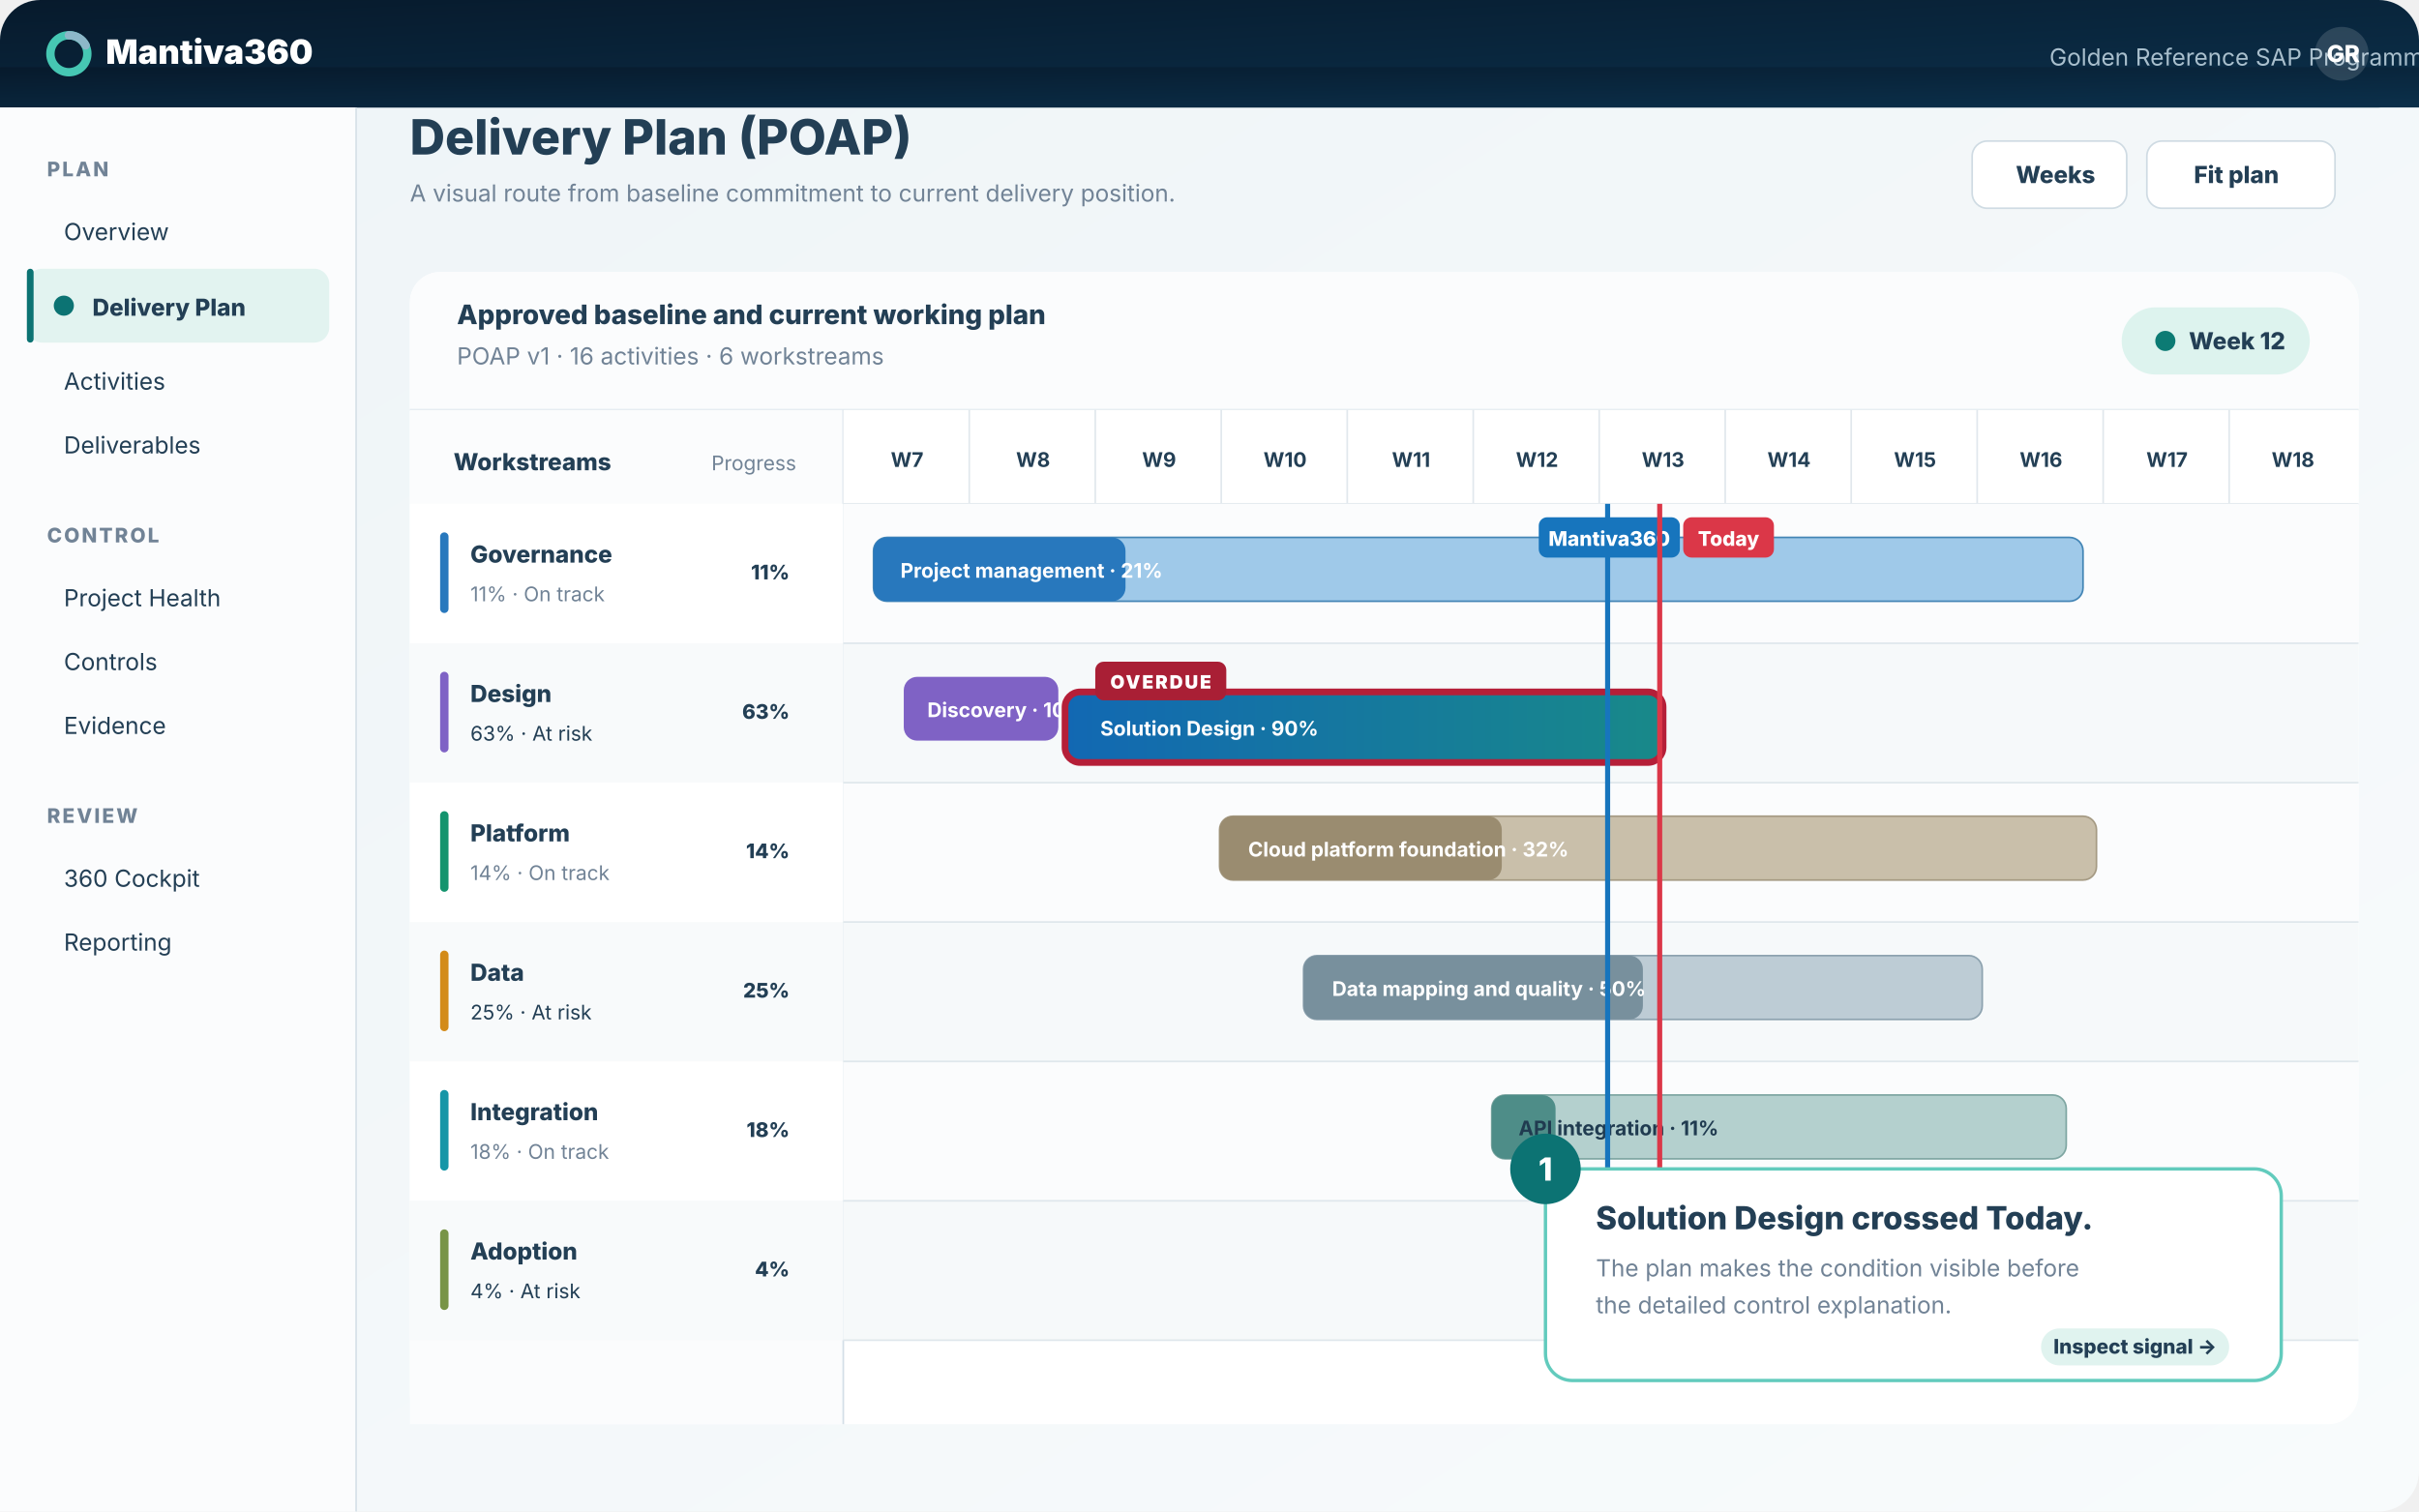
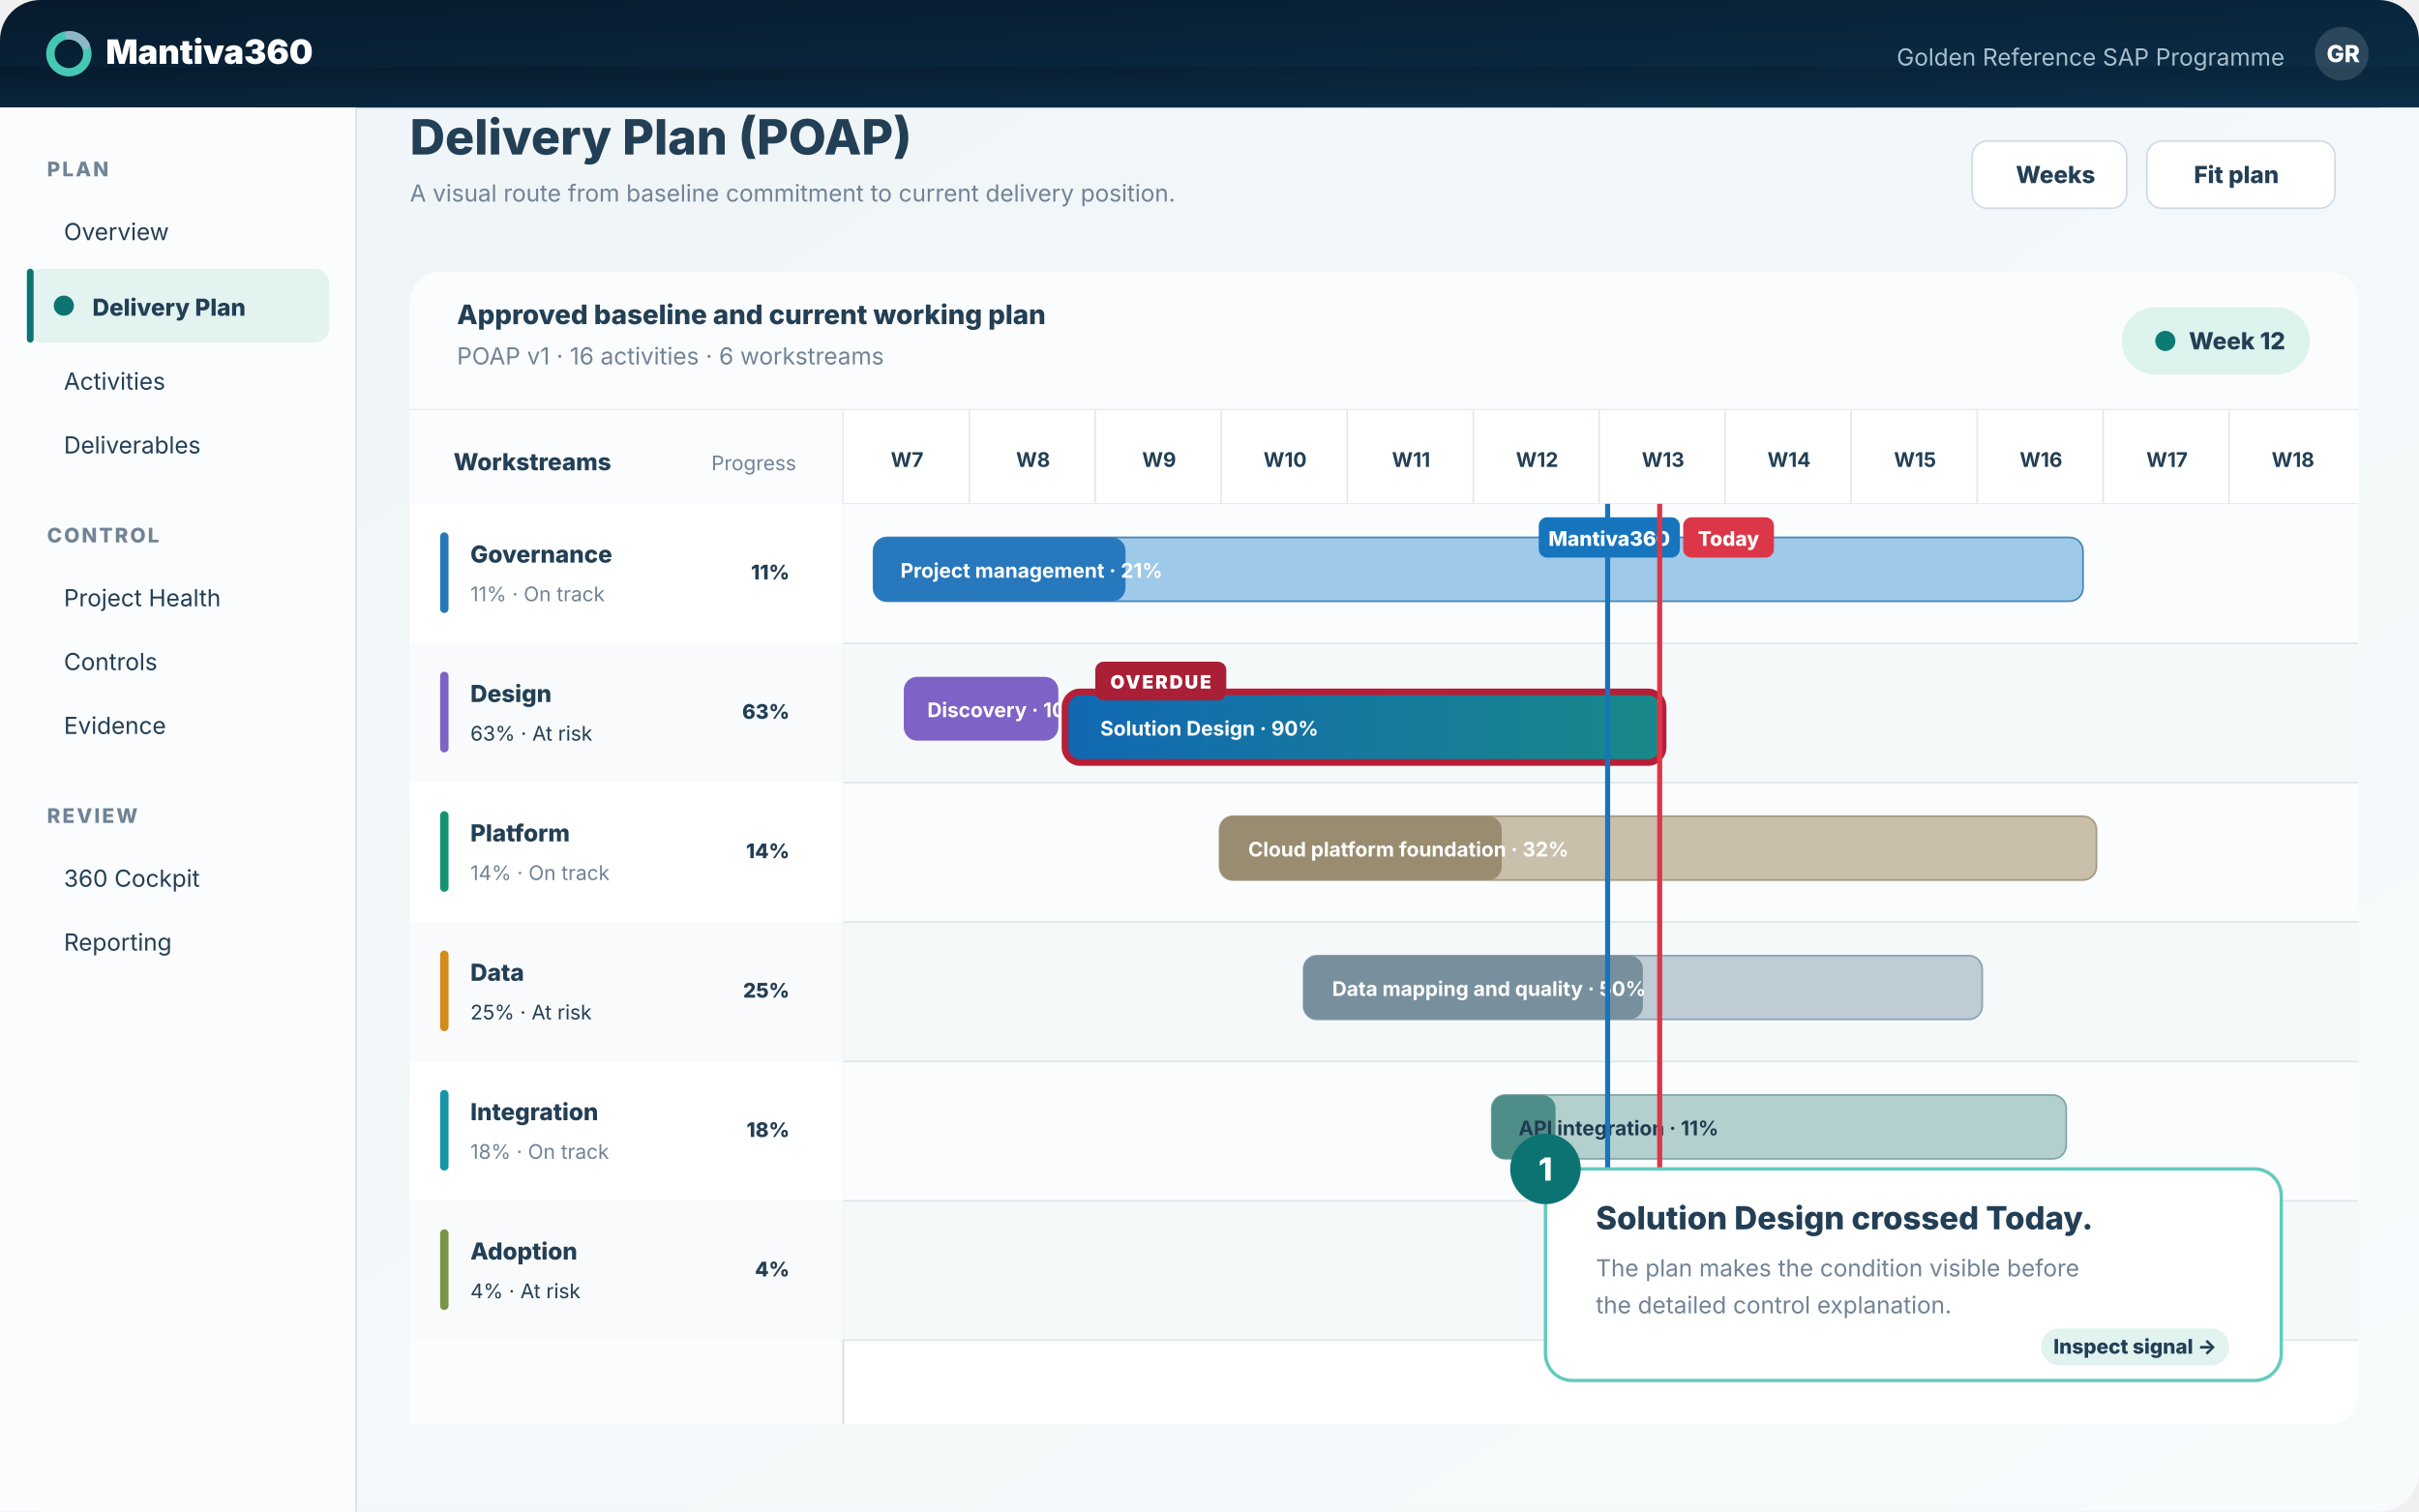
<svg xmlns="http://www.w3.org/2000/svg" width="1440" height="900" viewBox="0 0 1440 900" role="img" aria-labelledby="title desc">
  <defs>
    <linearGradient id="page" x1="0" y1="0" x2="1" y2="1">
      <stop stop-color="#eef4f7" />
      <stop offset="1" stop-color="#f8fbfc" />
    </linearGradient>
    <linearGradient id="nav" x1="0" y1="0" x2="1" y2="1">
      <stop stop-color="#071a2c" />
      <stop offset="1" stop-color="#0b304b" />
    </linearGradient>
    <linearGradient id="selected" x1="0" y1="0" x2="1" y2="0">
      <stop stop-color="#1268b3" />
      <stop offset="1" stop-color="#188989" />
    </linearGradient>
    <style>
      text{font-family:Inter,Arial,sans-serif;fill:#233f55}.small{font-size:14px}.tiny{font-size:12px}.label{font-size:12px;font-weight:800;letter-spacing:1.2px}.muted{fill:#718396}.strong{font-weight:800}.navText{fill:#a9bfcd;font-size:14px}.navStrong{fill:#fff;font-size:17px;font-weight:800}.axis{fill:#607486;font-size:12px;font-weight:700}.barText{fill:#203b50;font-size:12px;font-weight:750}.white{fill:#fff}.caps{font-size:11px;font-weight:900;letter-spacing:1.1px}
    </style>
  </defs>
  <rect width="1440" height="900" rx="24" fill="url(#page)" />
  <rect width="1440" height="64" rx="24" fill="url(#nav)" />
  <rect y="40" width="1440" height="24" fill="url(#nav)" />
  <g transform="translate(28 19)">
    <circle cx="13" cy="13" r="11" fill="none" stroke="#46c7b3" stroke-width="5" />
    <path d="M13 2a11 11 0 0 1 10 6" fill="none" stroke="#8db7c8" stroke-width="5" stroke-linecap="round" />
    <text x="35" y="19" class="white" font-size="20" font-weight="850">Mantiva360</text>
  </g>
-   <text x="1220" y="39" class="navText">Golden Reference SAP Programme</text>
+   <text x="1360" y="39" class="navText" text-anchor="end">Golden Reference SAP Programme</text>
  <circle cx="1394" cy="32" r="16" fill="#fff" opacity=".14" />
  <text x="1385" y="37" class="white small strong">GR</text>
  <rect x="0" y="64" width="212" height="836" fill="#fbfcfd" />
  <line x1="212" y1="64" x2="212" y2="900" stroke="#d7e1e8" />
  <text x="28" y="105" class="label muted">PLAN</text>
  <g class="navText">
    <text x="38" y="143" fill="#526779">Overview</text>
    <rect x="16" y="160" width="180" height="44" rx="9" fill="#e2f3f0" />
    <rect x="16" y="160" width="4" height="44" rx="2" fill="#0c7373" />
    <circle cx="38" cy="182" r="6" fill="#0c7373" />
    <text x="55" y="188" fill="#0c7373" font-weight="800">Delivery Plan</text>
    <text x="38" y="232" fill="#526779">Activities</text>
    <text x="38" y="270" fill="#526779">Deliverables</text>
    <text x="28" y="323" class="label muted">CONTROL</text>
    <text x="38" y="361" fill="#526779">Project Health</text>
    <text x="38" y="399" fill="#526779">Controls</text>
    <text x="38" y="437" fill="#526779">Evidence</text>
    <text x="28" y="490" class="label muted">REVIEW</text>
    <text x="38" y="528" fill="#526779">360 Cockpit</text>
    <text x="38" y="566" fill="#526779">Reporting</text>
  </g>
  <g transform="translate(244 92)">
    <text class="strong" fill="#0b2239" font-size="29">Delivery Plan (POAP)</text>
    <text y="28" class="small muted">A visual route from baseline commitment to current delivery position.</text>
    <g transform="translate(930 -8)">
      <rect width="92" height="40" rx="9" fill="#fff" stroke="#cfdbe3" />
      <text x="26" y="25" class="small strong">Weeks</text>
      <rect x="104" width="112" height="40" rx="9" fill="#fff" stroke="#cfdbe3" />
      <text x="132" y="25" class="small strong">Fit plan</text>
    </g>
  </g>
  <g transform="translate(244 162)">
    <rect width="1160" height="686" rx="18" fill="#fff" />
    <rect width="1160" height="82" rx="18" fill="#fbfcfd" />
    <rect y="64" width="1160" height="18" fill="#fbfcfd" />
    <text x="28" y="31" class="strong" font-size="16">Approved baseline and current working plan</text>
    <text x="28" y="55" class="small muted">POAP v1 · 16 activities · 6 workstreams</text>
    <rect x="1019" y="21" width="112" height="40" rx="20" fill="#ddf3ee" />
    <circle cx="1045" cy="41" r="6" fill="#0c7b74" />
    <text x="1059" y="46" class="small strong" fill="#0c7373">Week 12</text>
    <line x1="0" y1="82" x2="1160" y2="82" stroke="#d9e3ea" />
    <g transform="translate(0 82)">
      <rect width="258" height="604" fill="#fbfcfd" />
      <line x1="258" y1="0" x2="258" y2="604" stroke="#d4dfe7" />
      <text x="26" y="36" class="small strong">Workstreams</text>
      <text x="230" y="36" class="tiny muted" text-anchor="end">Progress</text>
      <g transform="translate(0 56)">
        <g>
          <rect width="258" height="83" fill="#fff" />
          <rect x="18" y="17" width="5" height="48" rx="2.5" fill="#2878bd" />
          <text x="36" y="35" class="strong small">Governance</text>
          <text x="36" y="58" class="tiny muted">11% · On track</text>
          <text x="226" y="45" class="strong" fill="#2878bd" text-anchor="end">11%</text>
        </g>
        <g transform="translate(0 83)">
          <rect width="258" height="83" fill="#f8fafb" />
          <rect x="18" y="17" width="5" height="48" rx="2.5" fill="#7f62c5" />
          <text x="36" y="35" class="strong small">Design</text>
          <text x="36" y="58" class="tiny" fill="#a91f35">63% · At risk</text>
          <text x="226" y="45" class="strong" fill="#7f62c5" text-anchor="end">63%</text>
        </g>
        <g transform="translate(0 166)">
          <rect width="258" height="83" fill="#fff" />
          <rect x="18" y="17" width="5" height="48" rx="2.5" fill="#14946e" />
          <text x="36" y="35" class="strong small">Platform</text>
          <text x="36" y="58" class="tiny muted">14% · On track</text>
          <text x="226" y="45" class="strong" fill="#14946e" text-anchor="end">14%</text>
        </g>
        <g transform="translate(0 249)">
          <rect width="258" height="83" fill="#f8fafb" />
          <rect x="18" y="17" width="5" height="48" rx="2.5" fill="#d38b19" />
          <text x="36" y="35" class="strong small">Data</text>
          <text x="36" y="58" class="tiny" fill="#a91f35">25% · At risk</text>
          <text x="226" y="45" class="strong" fill="#d38b19" text-anchor="end">25%</text>
        </g>
        <g transform="translate(0 332)">
          <rect width="258" height="83" fill="#fff" />
          <rect x="18" y="17" width="5" height="48" rx="2.5" fill="#1696a7" />
          <text x="36" y="35" class="strong small">Integration</text>
          <text x="36" y="58" class="tiny muted">18% · On track</text>
          <text x="226" y="45" class="strong" fill="#1696a7" text-anchor="end">18%</text>
        </g>
        <g transform="translate(0 415)">
          <rect width="258" height="83" fill="#f8fafb" />
          <rect x="18" y="17" width="5" height="48" rx="2.5" fill="#789447" />
          <text x="36" y="35" class="strong small">Adoption</text>
          <text x="36" y="58" class="tiny" fill="#a91f35">4% · At risk</text>
          <text x="226" y="45" class="strong" fill="#789447" text-anchor="end">4%</text>
        </g>
      </g>
    </g>
    <g transform="translate(258 82)">
      <rect width="902" height="56" fill="#fff" />
      <g class="axis" text-anchor="middle">
        <text x="38" y="34">W7</text>
        <text x="113" y="34">W8</text>
        <text x="188" y="34">W9</text>
        <text x="263" y="34">W10</text>
        <text x="338" y="34">W11</text>
        <text x="413" y="34">W12</text>
        <text x="488" y="34">W13</text>
        <text x="563" y="34">W14</text>
        <text x="638" y="34">W15</text>
        <text x="713" y="34">W16</text>
        <text x="788" y="34">W17</text>
        <text x="863" y="34">W18</text>
      </g>
      <g stroke="#e1e8ed">
        <line x1="0" y1="56" x2="902" y2="56" />
        <path d="M75 0v554M150 0v554M225 0v554M300 0v554M375 0v554M450 0v554M525 0v554M600 0v554M675 0v554M750 0v554M825 0v554" />
      </g>
      <g transform="translate(0 56)">
        <rect width="902" height="83" fill="#fbfcfd" />
        <rect y="83" width="902" height="83" fill="#f6f9fa" />
        <rect y="166" width="902" height="83" fill="#fbfcfd" />
        <rect y="249" width="902" height="83" fill="#f6f9fa" />
        <rect y="332" width="902" height="83" fill="#fbfcfd" />
        <rect y="415" width="902" height="83" fill="#f6f9fa" />
        <g stroke="#dfe7ec">
          <path d="M0 83h902M0 166h902M0 249h902M0 332h902M0 415h902M0 498h902" />
        </g>
        <rect x="18" y="20" width="720" height="38" rx="8" fill="#9fc9e9" stroke="#4385b5" />
        <rect x="18" y="20" width="150" height="38" rx="8" fill="#2878bd" />
        <text x="34" y="44" class="white barText">Project management · 21%</text>
        <rect x="36" y="103" width="92" height="38" rx="8" fill="#7f62c5" />
        <text x="50" y="127" class="white barText">Discovery · 100%</text>
        <g>
          <rect x="132" y="112" width="356" height="42" rx="9" fill="url(#selected)" stroke="#b51f38" stroke-width="4" />
          <rect x="150" y="94" width="78" height="23" rx="5" fill="#a91f35" />
          <text x="189" y="110" class="white caps" text-anchor="middle">OVERDUE</text>
          <text x="153" y="138" class="white barText">Solution Design · 90%</text>
        </g>
        <rect x="224" y="186" width="522" height="38" rx="8" fill="#c9bfaa" stroke="#a59a83" />
        <rect x="224" y="186" width="168" height="38" rx="8" fill="#9a8c70" />
        <text x="241" y="210" class="white barText">Cloud platform foundation · 32%</text>
        <rect x="274" y="269" width="404" height="38" rx="8" fill="#bdccd5" stroke="#8da2af" />
        <rect x="274" y="269" width="202" height="38" rx="8" fill="#78909d" />
        <text x="291" y="293" class="white barText">Data mapping and quality · 50%</text>
        <rect x="386" y="352" width="342" height="38" rx="8" fill="#b4d0ce" stroke="#7ea6a2" />
        <rect x="386" y="352" width="38" height="38" rx="8" fill="#4e8d88" />
        <text x="402" y="376" class="barText">API integration · 11%</text>
        <rect x="515" y="435" width="232" height="38" rx="8" fill="#cad6ae" stroke="#9db272" />
        <rect x="515" y="435" width="14" height="38" rx="7" fill="#789447" />
        <text x="543" y="459" class="barText">Business readiness · 4%</text>
        <g>
          <line x1="455" y1="0" x2="455" y2="498" stroke="#1775bd" stroke-width="3" />
          <rect x="414" y="8" width="84" height="24" rx="5" fill="#1775bd" />
          <text x="456" y="25" class="white tiny strong" text-anchor="middle">Mantiva360</text>
        </g>
        <g>
          <line x1="486" y1="0" x2="486" y2="498" stroke="#db3748" stroke-width="3" />
          <rect x="500" y="8" width="54" height="24" rx="5" fill="#db3748" />
          <text x="527" y="25" class="white tiny strong" text-anchor="middle">Today</text>
        </g>
      </g>
    </g>
  </g>
  <g transform="translate(920 696)">
    <rect width="438" height="126" rx="16" fill="#fff" stroke="#62cbbd" stroke-width="2" />
    <circle cx="0" cy="0" r="21" fill="#0c7373" />
    <text x="0" y="7" class="white strong" font-size="19" text-anchor="middle">1</text>
    <text x="30" y="36" class="strong" font-size="19" fill="#0b2239">Solution Design crossed Today.</text>
    <text x="30" y="64" class="small muted">The plan makes the condition visible before</text>
    <text x="30" y="86" class="small muted">the detailed control explanation.</text>
    <rect x="295" y="95" width="112" height="22" rx="11" fill="#e0f3ef" />
    <text x="351" y="110" class="tiny strong" fill="#0c7373" text-anchor="middle">Inspect signal →</text>
  </g>
</svg>
